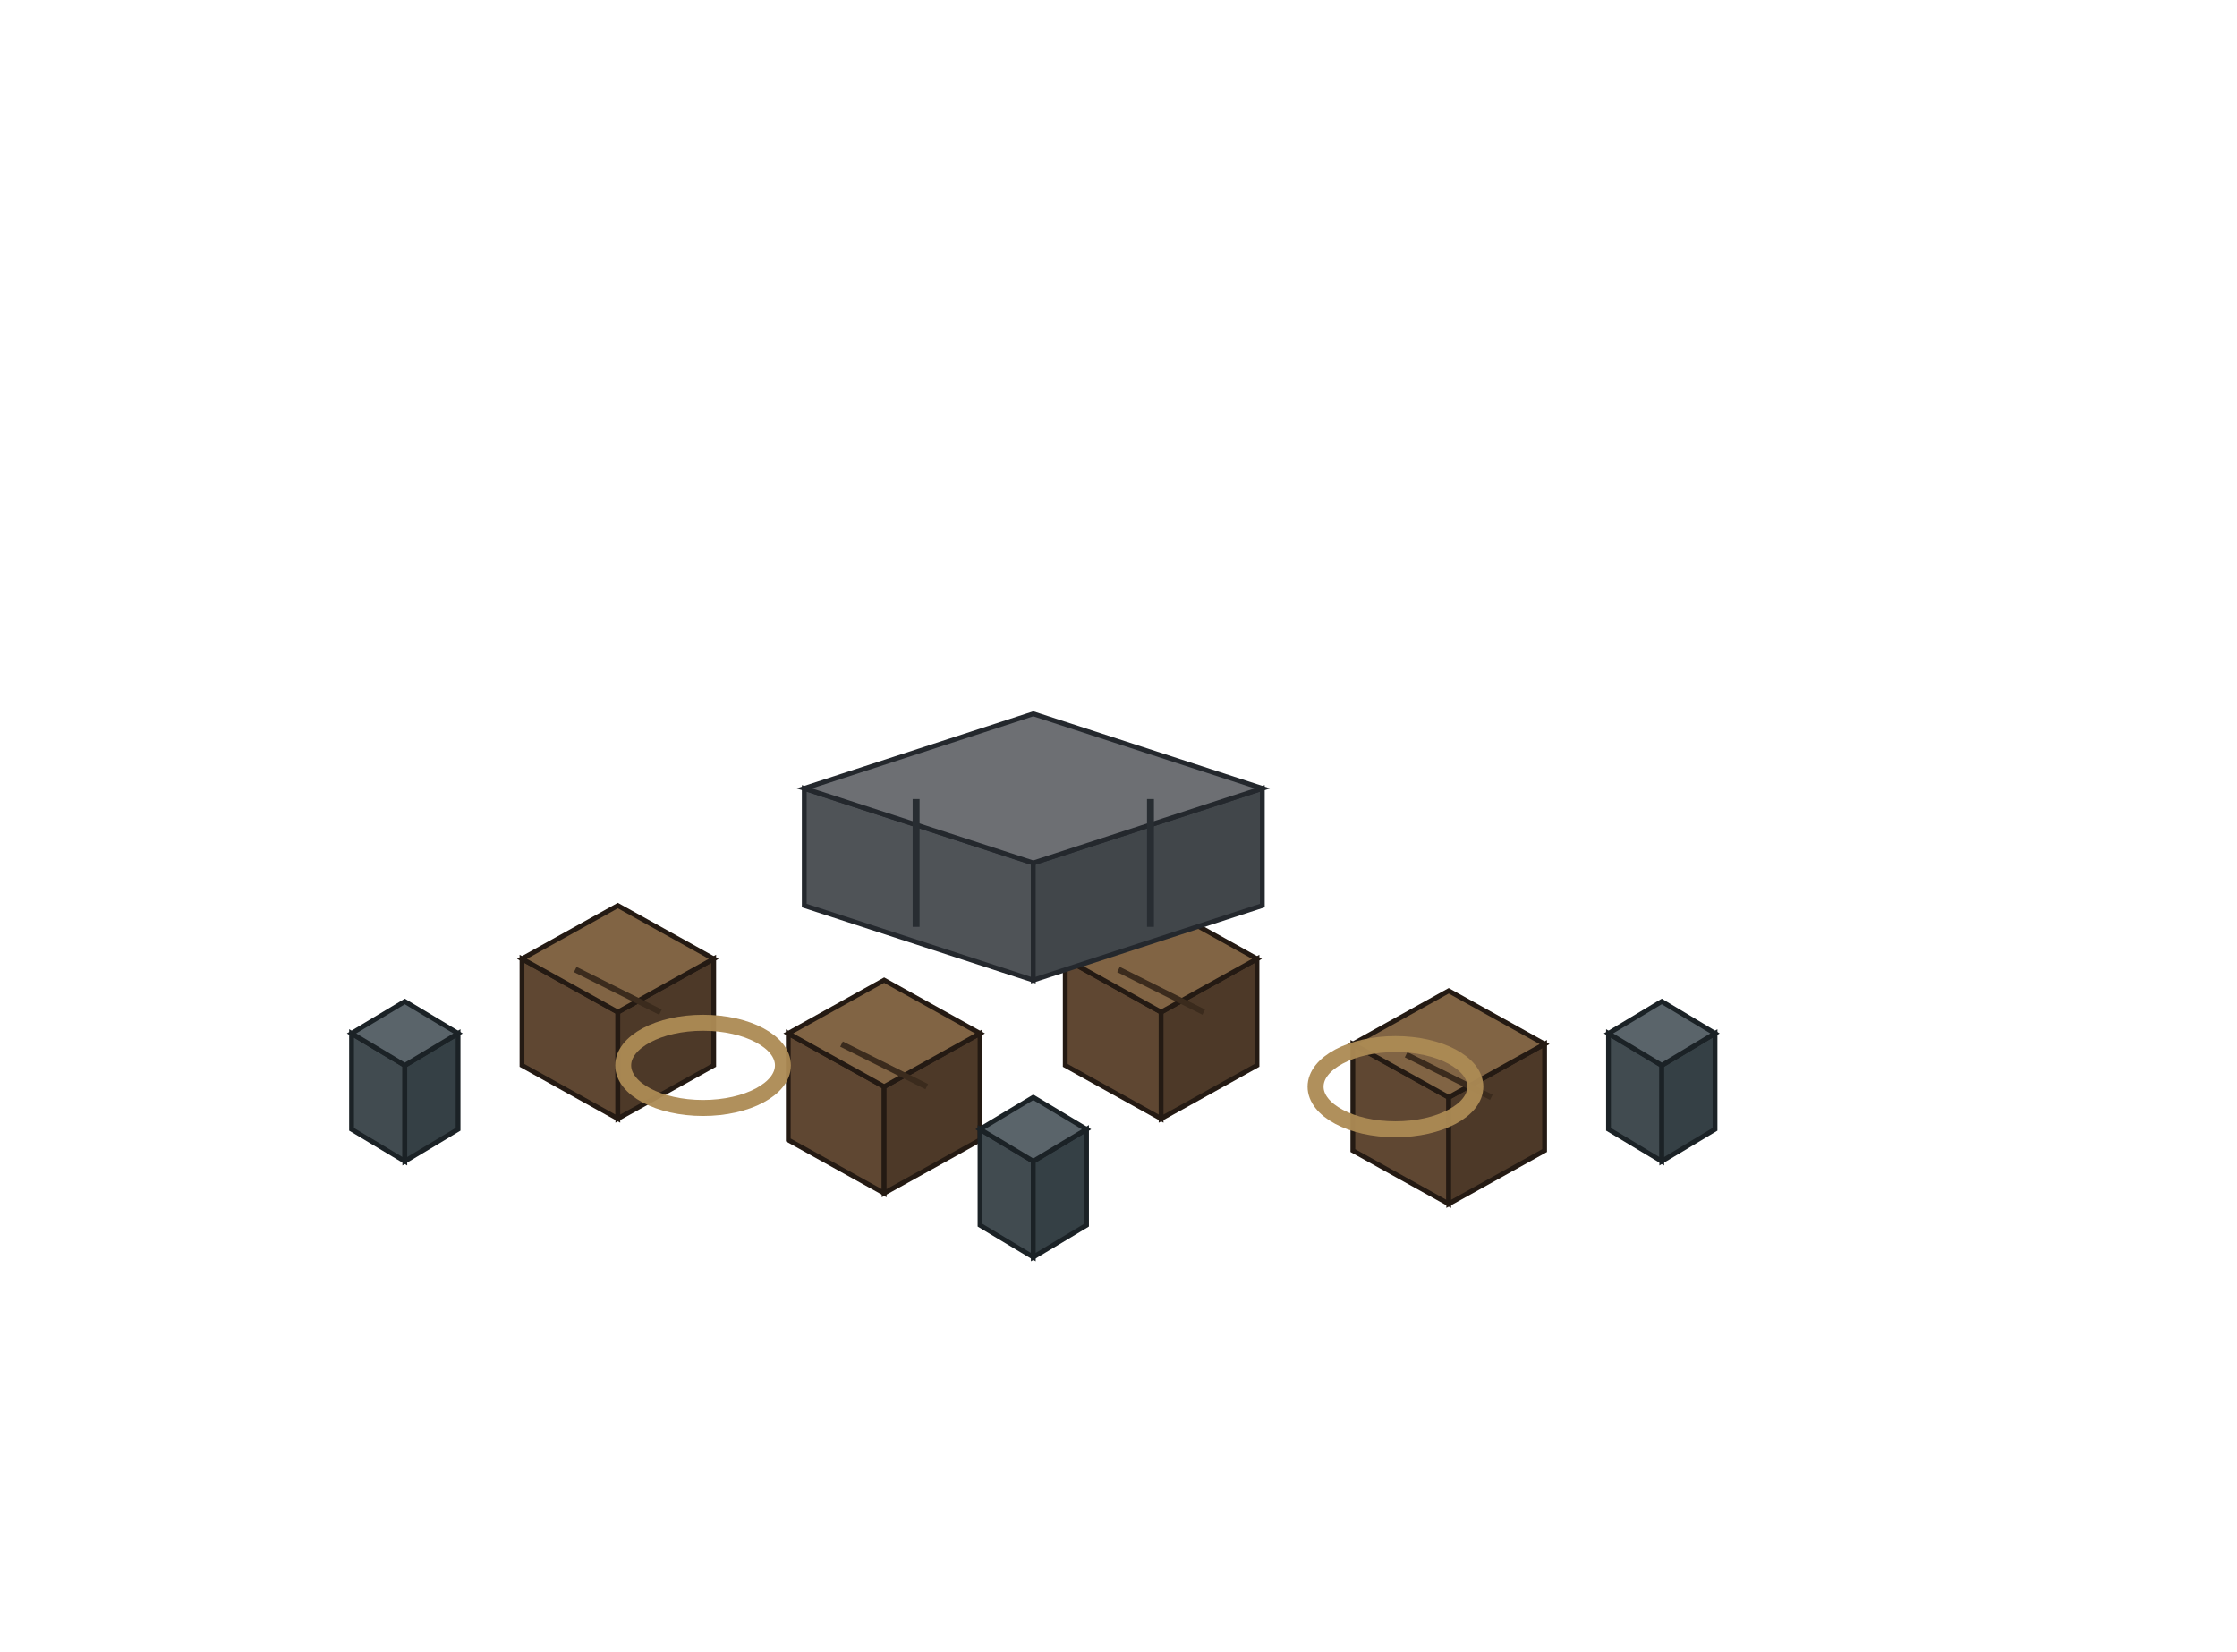
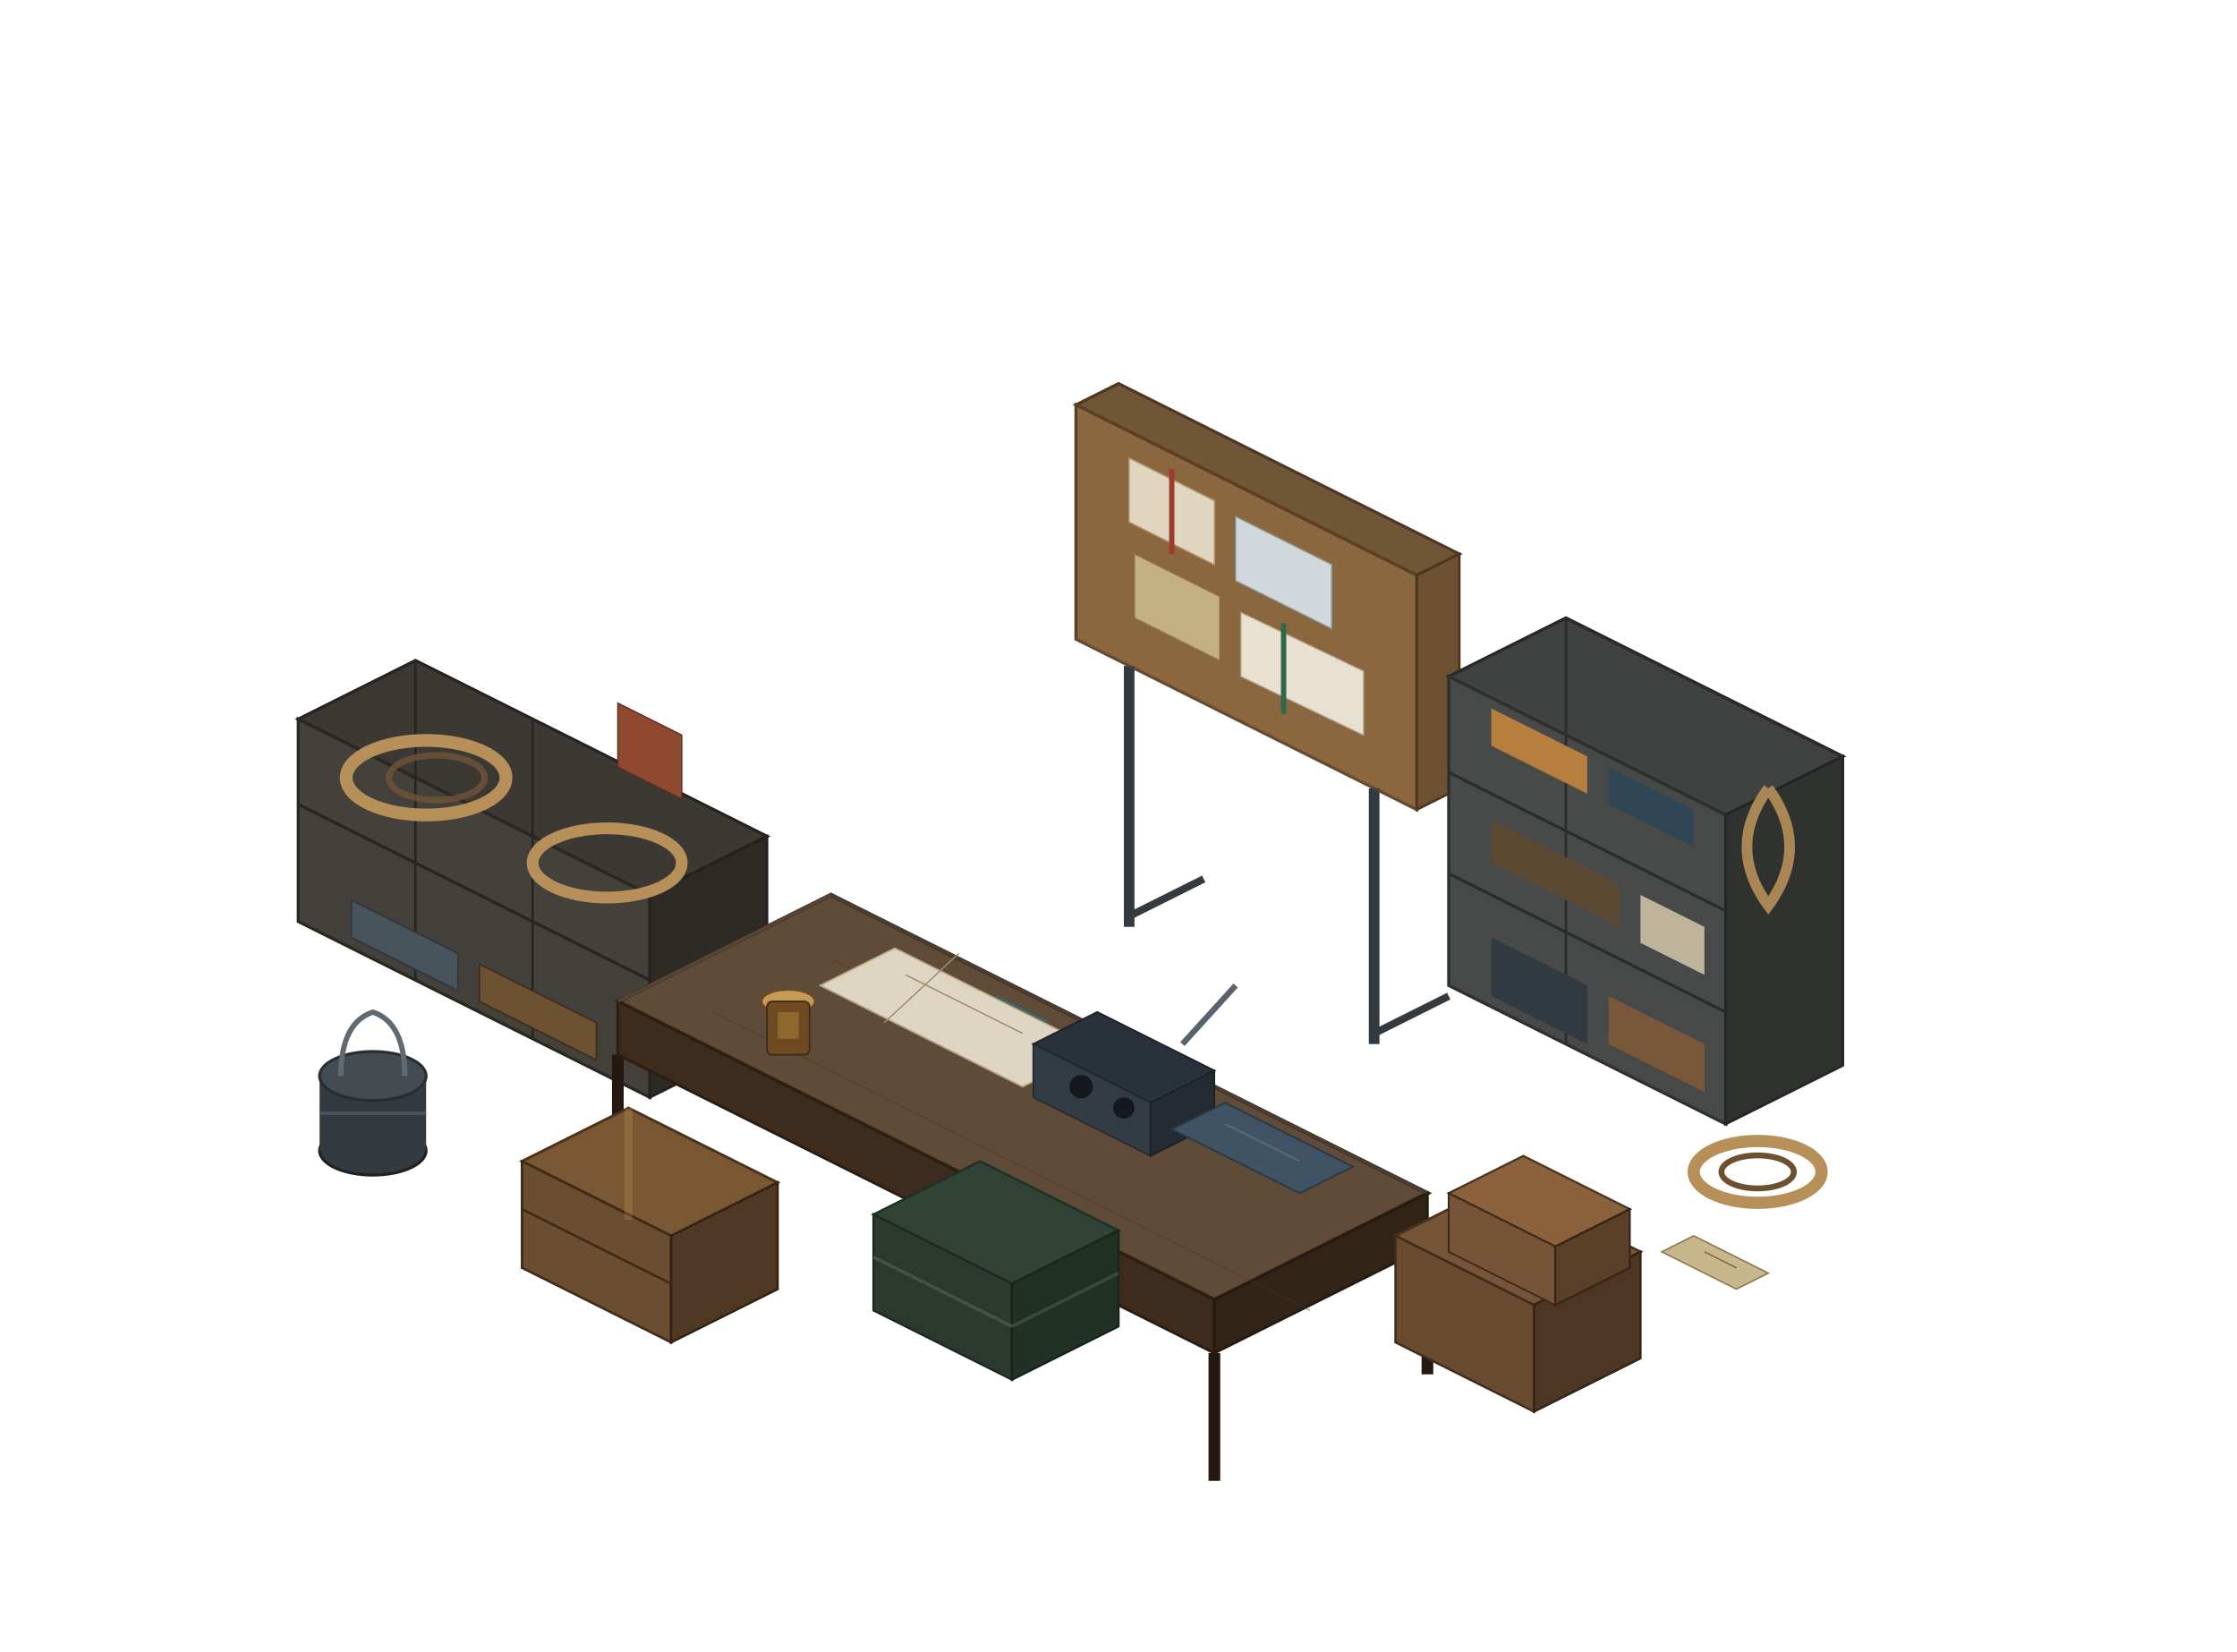
<svg xmlns="http://www.w3.org/2000/svg" viewBox="20 0 420 310">
-   <g>
-     <polygon points="118,180 136,190 136,210 118,200" fill="#5f4732" stroke="#241a13" stroke-width="0.9" />
-     <polygon points="154,180 136,190 136,210 154,200" fill="#4d3928" stroke="#241a13" stroke-width="0.9" />
-     <polygon points="136,170 154,180 136,190 118,180" fill="#816444" stroke="#241a13" stroke-width="0.9" />
-     <line x1="128" y1="182" x2="144" y2="190" stroke="#3b2b1d" stroke-width="1.1" />
-     <polygon points="168,194 186,204 186,224 168,214" fill="#5f4732" stroke="#241a13" stroke-width="0.9" />
-     <polygon points="204,194 186,204 186,224 204,214" fill="#4d3928" stroke="#241a13" stroke-width="0.9" />
-     <polygon points="186,184 204,194 186,204 168,194" fill="#816444" stroke="#241a13" stroke-width="0.9" />
-     <line x1="178" y1="196" x2="194" y2="204" stroke="#3b2b1d" stroke-width="1.1" />
-     <polygon points="220,180 238,190 238,210 220,200" fill="#5f4732" stroke="#241a13" stroke-width="0.9" />
-     <polygon points="256,180 238,190 238,210 256,200" fill="#4d3928" stroke="#241a13" stroke-width="0.9" />
-     <polygon points="238,170 256,180 238,190 220,180" fill="#816444" stroke="#241a13" stroke-width="0.9" />
-     <line x1="230" y1="182" x2="246" y2="190" stroke="#3b2b1d" stroke-width="1.1" />
-     <polygon points="274,196 292,206 292,226 274,216" fill="#5f4732" stroke="#241a13" stroke-width="0.9" />
-     <polygon points="310,196 292,206 292,226 310,216" fill="#4d3928" stroke="#241a13" stroke-width="0.9" />
-     <polygon points="292,186 310,196 292,206 274,196" fill="#816444" stroke="#241a13" stroke-width="0.9" />
-     <line x1="284" y1="198" x2="300" y2="206" stroke="#3b2b1d" stroke-width="1.1" />
-     <polygon points="86,194 96,200 96,218 86,212" fill="#414b50" stroke="#1b2226" stroke-width="0.9" />
-     <polygon points="106,194 96,200 96,218 106,212" fill="#354045" stroke="#1b2226" stroke-width="0.9" />
-     <polygon points="96,188 106,194 96,200 86,194" fill="#5a646a" stroke="#1b2226" stroke-width="0.9" />
-     <polygon points="204,212 214,218 214,236 204,230" fill="#414b50" stroke="#1b2226" stroke-width="0.9" />
-     <polygon points="224,212 214,218 214,236 224,230" fill="#354045" stroke="#1b2226" stroke-width="0.9" />
-     <polygon points="214,206 224,212 214,218 204,212" fill="#5a646a" stroke="#1b2226" stroke-width="0.9" />
-     <polygon points="322,194 332,200 332,218 322,212" fill="#414b50" stroke="#1b2226" stroke-width="0.9" />
-     <polygon points="342,194 332,200 332,218 342,212" fill="#354045" stroke="#1b2226" stroke-width="0.9" />
-     <polygon points="332,188 342,194 332,200 322,194" fill="#5a646a" stroke="#1b2226" stroke-width="0.9" />
-     <ellipse cx="152" cy="200" rx="15" ry="8" fill="none" stroke="#ac8a54" stroke-width="3" opacity="0.95" />
-     <ellipse cx="282" cy="204" rx="15" ry="8" fill="none" stroke="#ac8a54" stroke-width="3" opacity="0.95" />
-     <polygon points="171,148 214,162 214,184 171,170" fill="#4f5357" stroke="#24282d" stroke-width="0.9" />
-     <polygon points="257,148 214,162 214,184 257,170" fill="#41464a" stroke="#24282d" stroke-width="0.9" />
-     <polygon points="214,134 257,148 214,162 171,148" fill="#6d6f73" stroke="#24282d" stroke-width="0.9" />
-     <line x1="192" y1="150" x2="192" y2="174" stroke="#282d32" stroke-width="1.3" />
-     <line x1="236" y1="150" x2="236" y2="174" stroke="#282d32" stroke-width="1.3" />
+   <g id="dock-checklist-board">
+     <polygon points="222,76 286,108 294,104 230,72" fill="#6f5637" stroke="#4f3822" stroke-width="0.55" />
+     <polygon points="222,76 286,108 286,152 222,120" fill="#8b673f" stroke="#5a3f25" stroke-width="0.55" />
+     <polygon points="286,108 294,104 294,148 286,152" fill="#6e5032" stroke="#4b351e" stroke-width="0.45" />
+     <line x1="232" y1="125" x2="232" y2="174" stroke="#343b40" stroke-width="2" />
+     <line x1="278" y1="148" x2="278" y2="196" stroke="#343b40" stroke-width="2" />
+     <line x1="232" y1="172" x2="246" y2="165" stroke="#343b40" stroke-width="1.4" />
+     <line x1="278" y1="194" x2="292" y2="187" stroke="#343b40" stroke-width="1.4" />
+     <polygon points="232,86 248,94 248,106 232,98" fill="#e0d5be" stroke="#b69c72" stroke-width="0.25" />
+     <polygon points="252,97 270,106 270,118 252,109" fill="#d1d8dc" stroke="#8da0a6" stroke-width="0.22" />
+     <polygon points="233,104 249,112 249,124 233,116" fill="#c4b082" stroke="#927442" stroke-width="0.22" />
+     <polygon points="253,115 276,126 276,138 253,127" fill="#e8e0d0" stroke="#b7a891" stroke-width="0.22" />
+     <line x1="240" y1="88" x2="240" y2="104" stroke="#9d3b2e" stroke-width="1" />
+     <line x1="261" y1="117" x2="261" y2="134" stroke="#2f684b" stroke-width="1" />
+     <line x1="222" y1="120" x2="286" y2="152" stroke="rgba(255,235,200,0.08)" stroke-width="0.4" />
+   </g>
+   <g id="line-rack-left">
+     <polygon points="98,124 164,157 142,168 76,135" fill="#3c3935" stroke="#282521" stroke-width="0.6" />
+     <polygon points="76,135 142,168 142,206 76,173" fill="#44403b" stroke="#2b2824" stroke-width="0.58" />
+     <polygon points="164,157 142,168 142,206 164,195" fill="#2e2a26" stroke="#24211d" stroke-width="0.5" />
+     <line x1="76" y1="151" x2="142" y2="184" stroke="#282521" stroke-width="0.55" />
+     <line x1="98" y1="124" x2="98" y2="184" stroke="#282521" stroke-width="0.45" />
+     <line x1="120" y1="135" x2="120" y2="195" stroke="#282521" stroke-width="0.45" />
+     <ellipse cx="100" cy="146" rx="15" ry="7" fill="none" stroke="#b69058" stroke-width="2.4" />
+     <ellipse cx="102" cy="146" rx="9" ry="4.2" fill="none" stroke="#705337" stroke-width="1.2" opacity="0.8" />
+     <ellipse cx="134" cy="162" rx="14" ry="6.5" fill="none" stroke="#b69058" stroke-width="2.2" />
+     <polygon points="86,169 106,179 106,186 86,176" fill="#47545b" stroke="#30383e" stroke-width="0.3" />
+     <polygon points="110,181 132,192 132,199 110,188" fill="#6c5133" stroke="#3d2c1d" stroke-width="0.3" />
+     <polygon points="136,132 148,138 148,150 136,144" fill="#8f492f" stroke="#5d2f1f" stroke-width="0.25" />
+   </g>
+   <g id="departure-gear-rack">
+     <polygon points="314,116 366,142 344,153 292,127" fill="#3f4240" stroke="#272a28" stroke-width="0.6" />
+     <polygon points="292,127 344,153 344,211 292,185" fill="#474a48" stroke="#2d302e" stroke-width="0.58" />
+     <polygon points="366,142 344,153 344,211 366,200" fill="#303230" stroke="#242624" stroke-width="0.5" />
+     <line x1="292" y1="145" x2="344" y2="171" stroke="#292c2a" stroke-width="0.55" />
+     <line x1="292" y1="164" x2="344" y2="190" stroke="#292c2a" stroke-width="0.55" />
+     <line x1="314" y1="116" x2="314" y2="196" stroke="#292c2a" stroke-width="0.45" />
+     <polygon points="300,133 318,142 318,149 300,140" fill="#b77f3e" />
+     <polygon points="322,144 338,152 338,159 322,151" fill="#314655" />
+     <polygon points="300,154 324,166 324,174 300,162" fill="#5c4931" />
+     <polygon points="328,168 340,174 340,183 328,177" fill="#d2c7a8" opacity="0.85" />
+     <polygon points="300,176 318,185 318,196 300,187" fill="#313941" />
+     <polygon points="322,187 340,196 340,205 322,196" fill="#79583a" />
+     <path d="M352,148 Q360,159 352,170 Q344,159 352,148" fill="none" stroke="#b69058" stroke-width="2" opacity="0.9" />
+   </g>
+   <g id="dock-staging-table">
+     <line x1="176" y1="178" x2="176" y2="202" stroke="#241810" stroke-width="2.2" />
+     <line x1="288" y1="234" x2="288" y2="258" stroke="#241810" stroke-width="2.2" />
+     <line x1="136" y1="198" x2="136" y2="222" stroke="#241810" stroke-width="2.2" />
+     <line x1="248" y1="254" x2="248" y2="278" stroke="#241810" stroke-width="2.2" />
+     <polygon points="176,168 288,224 248,244 136,188" fill="#5f4b37" stroke="#3e3023" stroke-width="0.8" />
+     <polygon points="136,188 248,244 248,254 136,198" fill="#3d2c1d" stroke="#2b1f14" stroke-width="0.55" />
+     <polygon points="288,224 248,244 248,254 288,234" fill="#322417" stroke="#251a10" stroke-width="0.5" />
+     <line x1="176" y1="168" x2="136" y2="188" stroke="rgba(255,235,200,0.12)" stroke-width="0.55" />
+     <line x1="176" y1="168" x2="288" y2="224" stroke="rgba(255,235,200,0.08)" stroke-width="0.5" />
+     <line x1="154" y1="190" x2="266" y2="246" stroke="#463525" stroke-width="0.35" opacity="0.35" />
+     <line x1="176" y1="180" x2="240" y2="212" stroke="#463525" stroke-width="0.3" opacity="0.3" />
+     <polygon points="188,178 226,197 212,204 174,185" fill="#ded5c2" stroke="#b9a987" stroke-width="0.3" />
+     <line x1="190" y1="183" x2="212" y2="194" stroke="#9e8b6a" stroke-width="0.25" />
+     <line x1="200" y1="179" x2="186" y2="192" stroke="#9e8b6a" stroke-width="0.25" />
+     <line x1="207" y1="187" x2="217" y2="192" stroke="#2e6f8a" stroke-width="0.45" opacity="0.7" />
+     <polygon points="226,190 248,201 236,207 214,196" fill="#29313a" stroke="#1d2329" stroke-width="0.35" />
+     <polygon points="214,196 236,207 236,217 214,206" fill="#333b45" stroke="#222931" stroke-width="0.3" />
+     <polygon points="248,201 236,207 236,217 248,211" fill="#242b33" stroke="#1b2027" stroke-width="0.3" />
+     <circle cx="223" cy="204" r="2.2" fill="#15191e" />
+     <circle cx="231" cy="208" r="2" fill="#15191e" />
+     <line x1="242" y1="196" x2="252" y2="185" stroke="#59636d" stroke-width="1.1" />
+     <polygon points="250,207 274,219 264,224 240,212" fill="#3f5365" stroke="#283744" stroke-width="0.32" />
+     <line x1="250" y1="211" x2="264" y2="218" stroke="rgba(220,230,220,0.16)" stroke-width="0.35" />
+     <ellipse cx="168" cy="188" rx="5" ry="2.2" fill="#c59b54" stroke="#6d4a22" stroke-width="0.35" />
+     <rect x="164" y="188" width="8" height="10" rx="1" fill="#6d4a22" stroke="#3d2915" stroke-width="0.3" />
+     <rect x="166" y="190" width="4" height="5" fill="rgba(255,205,90,0.22)" />
+   </g>
+   <g id="front-cargo">
+     <polygon points="118,218 146,232 166,222 138,208" fill="#7b5834" stroke="#4b321c" stroke-width="0.5" />
+     <polygon points="118,218 146,232 146,252 118,238" fill="#6b4d31" stroke="#3d2a19" stroke-width="0.45" />
+     <polygon points="146,232 166,222 166,242 146,252" fill="#4f3824" stroke="#342315" stroke-width="0.45" />
+     <line x1="118" y1="227" x2="146" y2="241" stroke="#3d2a19" stroke-width="0.45" />
+     <line x1="138" y1="208" x2="138" y2="229" stroke="rgba(210,170,90,0.22)" stroke-width="1.5" />
+     <polygon points="184,228 210,241 230,231 204,218" fill="#314236" stroke="#203025" stroke-width="0.45" />
+     <polygon points="184,228 210,241 210,259 184,246" fill="#2b392f" stroke="#1b2a20" stroke-width="0.42" />
+     <polygon points="210,241 230,231 230,249 210,259" fill="#223126" stroke="#17241b" stroke-width="0.42" />
+     <line x1="184" y1="236" x2="210" y2="249" stroke="#405447" stroke-width="0.6" />
+     <line x1="210" y1="249" x2="230" y2="239" stroke="#394b3f" stroke-width="0.55" />
+     <polygon points="282,232 308,245 328,235 302,222" fill="#755437" stroke="#4c3320" stroke-width="0.48" />
+     <polygon points="282,232 308,245 308,265 282,252" fill="#684a30" stroke="#3f2b1b" stroke-width="0.42" />
+     <polygon points="308,245 328,235 328,255 308,265" fill="#4d3724" stroke="#332316" stroke-width="0.42" />
+     <polygon points="292,224 312,234 326,227 306,217" fill="#8b623c" stroke="#4c3320" stroke-width="0.4" />
+     <polygon points="292,224 312,234 312,245 292,235" fill="#755437" stroke="#3f2b1b" stroke-width="0.35" />
+     <polygon points="312,234 326,227 326,238 312,245" fill="#5a3f29" stroke="#332316" stroke-width="0.35" />
+     <ellipse cx="90" cy="216" rx="10" ry="4.6" fill="#333a40" stroke="#1d2226" stroke-width="0.55" />
+     <rect x="80" y="202" width="20" height="14" fill="#333a40" />
+     <ellipse cx="90" cy="202" rx="10" ry="4.6" fill="#444c52" stroke="#272e33" stroke-width="0.55" />
+     <path d="M84,202 Q84,192 90,190 Q96,192 96,202" fill="none" stroke="#5f6a72" stroke-width="1" />
+     <line x1="80" y1="209" x2="100" y2="209" stroke="#4b555d" stroke-width="0.6" />
+     <ellipse cx="350" cy="220" rx="12" ry="5.8" fill="none" stroke="#b69058" stroke-width="2.3" />
+     <ellipse cx="350" cy="220" rx="6.8" ry="3.1" fill="none" stroke="#6d5030" stroke-width="1.1" />
+     <polygon points="338,232 352,239 346,242 332,235" fill="#c8b78d" stroke="#8d7650" stroke-width="0.28" />
+     <line x1="340" y1="235" x2="346" y2="238" stroke="#7a6240" stroke-width="0.25" />
  </g>
</svg>
